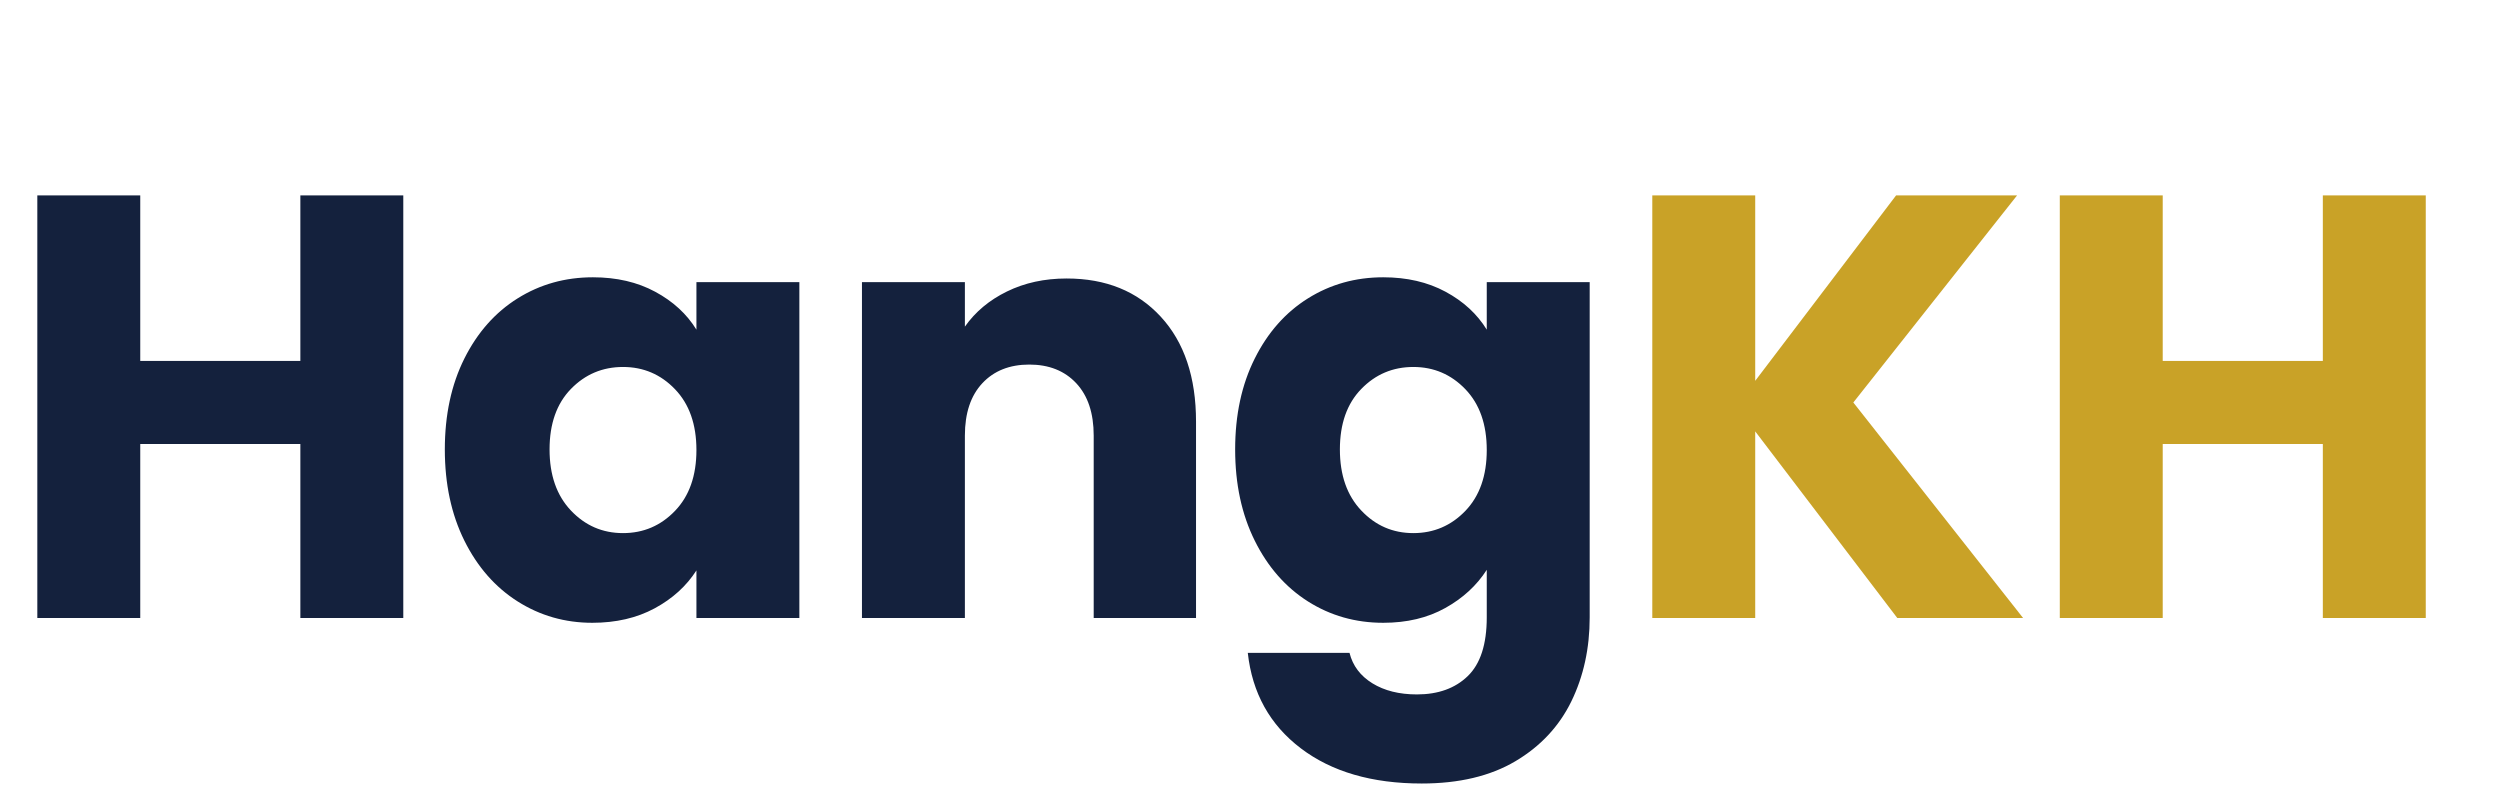
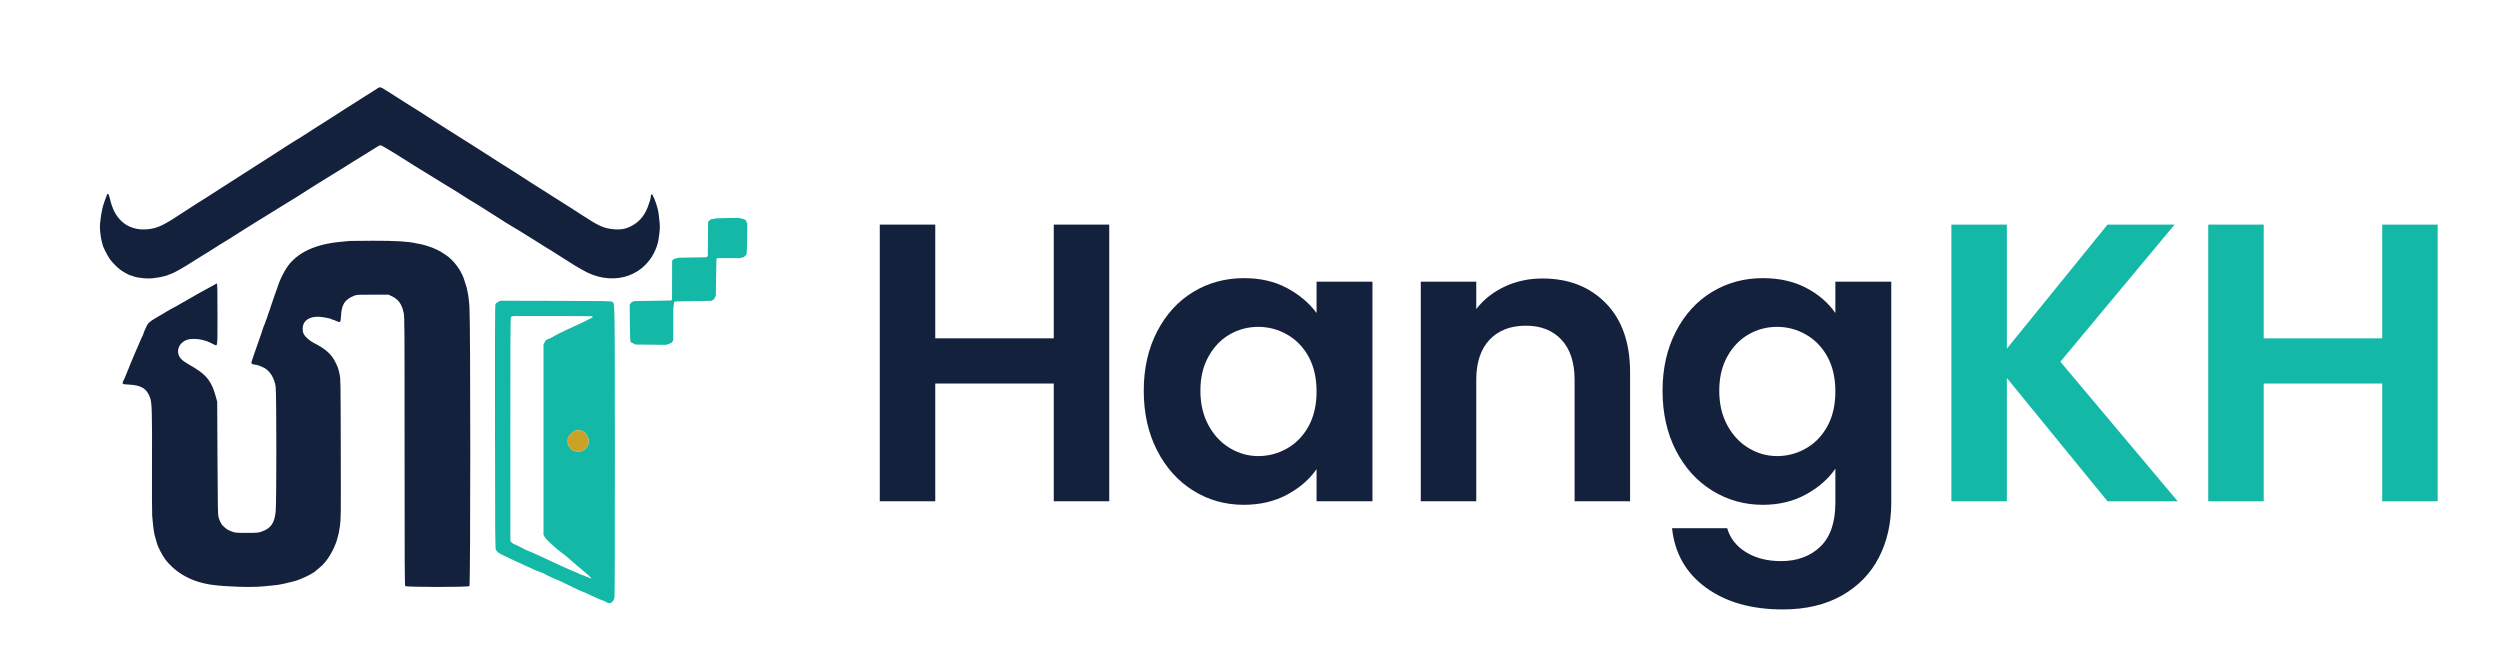
- <svg xmlns="http://www.w3.org/2000/svg" viewBox="0 -4 623 196" role="img" aria-label="HangKH">
-   <g id="wordmark">
-     <path id="wordmark-hang" d="M100.5 44.7L100.5 150L74.85 150L74.85 106.65L34.95 106.65L34.95 150L9.3 150L9.3 44.7L34.95 44.7L34.95 85.95L74.85 85.95L74.85 44.7L100.5 44.7ZM147.75 65.1Q156.6 65.1 163.27 68.7Q169.95 72.3 173.55 78.15L173.55 66.3L199.2 66.3L199.2 150L173.55 150L173.55 138.15Q169.8 144 163.13 147.6Q156.45 151.2 147.6 151.2Q137.4 151.2 129 145.88Q120.6 140.55 115.72 130.73Q110.85 120.9 110.85 108Q110.85 95.1 115.72 85.35Q120.6 75.6 129 70.35Q137.4 65.1 147.75 65.1ZM155.25 87.45Q147.6 87.45 142.27 92.93Q136.95 98.4 136.95 108Q136.95 117.6 142.27 123.22Q147.6 128.85 155.25 128.85Q162.9 128.85 168.22 123.3Q173.55 117.75 173.55 108.15Q173.55 98.55 168.22 93Q162.9 87.45 155.25 87.45ZM298.05 101.1L298.05 150L272.55 150L272.55 104.55Q272.55 96.15 268.2 91.5Q263.85 86.85 256.5 86.85Q249.15 86.85 244.8 91.5Q240.45 96.15 240.45 104.55L240.45 150L214.8 150L214.8 66.3L240.45 66.3L240.45 77.4Q244.35 71.85 250.95 68.63Q257.55 65.4 265.8 65.4Q280.5 65.4 289.27 74.93Q298.05 84.45 298.05 101.1ZM370.5 78.15L370.5 66.3L396.15 66.3L396.15 149.85Q396.15 161.4 391.58 170.78Q387 180.15 377.63 185.7Q368.25 191.25 354.3 191.25Q335.7 191.25 324.15 182.47Q312.6 173.7 310.95 158.7L336.3 158.7Q337.5 163.5 342 166.28Q346.5 169.05 353.1 169.05Q361.05 169.05 365.77 164.48Q370.5 159.9 370.5 149.85L370.5 138Q366.75 143.85 360.15 147.52Q353.55 151.2 344.7 151.2Q334.35 151.2 325.95 145.88Q317.55 140.55 312.68 130.73Q307.8 120.9 307.8 108Q307.8 95.1 312.68 85.35Q317.55 75.6 325.95 70.35Q334.35 65.1 344.7 65.1Q353.55 65.1 360.23 68.7Q366.9 72.3 370.5 78.15ZM352.2 87.45Q344.55 87.45 339.23 92.93Q333.9 98.4 333.9 108Q333.9 117.6 339.23 123.22Q344.55 128.85 352.2 128.85Q359.85 128.85 365.18 123.3Q370.5 117.75 370.5 108.15Q370.5 98.55 365.18 93Q359.85 87.45 352.2 87.45Z" fill="#14213D" />
-     <path id="wordmark-kh" d="M472.8 150L437.4 103.5L437.4 150L411.75 150L411.75 44.7L437.4 44.7L437.4 90.9L472.5 44.7L502.65 44.7L461.85 96.3L504.15 150L472.8 150ZM604.5 44.7L604.5 150L578.85 150L578.85 106.65L538.95 106.65L538.95 150L513.3 150L513.3 44.7L538.95 44.7L538.95 85.95L578.85 85.95L578.85 44.7L604.5 44.7Z" fill="#C9A227" />
+ <svg xmlns="http://www.w3.org/2000/svg" viewBox="-6 -6 428.924 112">
+   <g transform="scale(0.08305648)">
+     <g id="roof">
+       <path d="M 708.324 109.783 C 707.128 110.727, 703.148 113.300, 699.482 115.500 C 695.815 117.700, 687.947 122.650, 681.998 126.500 C 671.554 133.259, 659.611 140.843, 655.528 143.309 C 654.443 143.964, 647.595 148.325, 640.311 153 C 633.026 157.675, 621.424 165.100, 614.529 169.500 C 607.633 173.900, 598.344 179.863, 593.885 182.750 C 589.426 185.638, 585.589 188, 585.358 188 C 584.984 188, 567.065 199.517, 559.610 204.549 C 558.020 205.622, 555.995 206.945, 555.110 207.488 C 554.224 208.032, 551.029 210.057, 548.009 211.988 C 544.989 213.920, 541.596 215.950, 540.468 216.500 C 539.340 217.050, 533.584 220.650, 527.675 224.500 C 505.350 239.048, 488.830 249.667, 481.004 254.500 C 476.552 257.250, 465.974 264, 457.497 269.500 C 449.020 275, 436.412 283.100, 429.478 287.500 C 411.696 298.784, 403.752 303.859, 394 310.165 C 356.976 334.105, 345.295 341.550, 335.417 347.500 C 331.765 349.700, 319.254 357.812, 307.614 365.526 C 265.935 393.150, 253.951 398.976, 234.273 401.180 C 202.609 404.728, 177.284 391.399, 163.627 364 C 160.244 357.212, 157.213 348.390, 154.870 338.508 C 152.261 327.506, 150.248 325.288, 148.250 331.211 C 147.640 333.020, 145.934 337.650, 144.459 341.500 C 140.100 352.878, 137.201 365.548, 135.368 381.231 C 133.852 394.200, 133.801 397.491, 134.943 408.731 C 135.656 415.754, 137.086 424.073, 138.120 427.218 C 139.154 430.364, 140 433.464, 140 434.109 C 140 436.588, 148.725 454.099, 153.648 461.500 C 157.710 467.606, 167.553 477.984, 175.159 484.179 C 180.755 488.737, 195.905 497, 198.665 497 C 199.454 497, 201.360 497.652, 202.902 498.449 C 206.923 500.529, 223.538 503, 233.496 503 C 247.995 503, 269.363 498.940, 278 494.544 C 279.375 493.844, 281.738 492.977, 283.251 492.617 C 286.400 491.867, 309.521 478.775, 321.706 470.842 C 326.219 467.904, 332.887 463.700, 336.523 461.500 C 348.906 454.009, 371.733 439.725, 381.382 433.430 C 384.813 431.191, 388.268 429.104, 389.060 428.792 C 389.852 428.479, 394.193 425.811, 398.706 422.862 C 403.219 419.913, 409.906 415.700, 413.565 413.500 C 417.225 411.300, 424.557 406.635, 429.860 403.132 C 435.162 399.630, 440.148 396.512, 440.940 396.202 C 441.732 395.893, 445.332 393.654, 448.940 391.226 C 452.548 388.798, 457.075 385.934, 459 384.861 C 460.925 383.789, 465.650 380.923, 469.500 378.494 C 473.350 376.065, 479.200 372.452, 482.500 370.464 C 488.521 366.837, 493.698 363.635, 511.537 352.500 C 516.824 349.200, 522.674 345.600, 524.536 344.500 C 534.863 338.401, 541.618 334.160, 565.949 318.500 C 571.930 314.650, 580.492 309.250, 584.975 306.500 C 589.458 303.750, 596.018 299.700, 599.554 297.500 C 603.089 295.300, 608.941 291.700, 612.559 289.500 C 616.176 287.300, 622.142 283.634, 625.818 281.353 C 629.493 279.072, 634.525 275.955, 637 274.426 C 641.355 271.735, 646.261 268.644, 657.250 261.667 C 660.138 259.833, 664.975 256.887, 668 255.120 C 671.025 253.352, 679.800 247.880, 687.500 242.959 C 695.200 238.038, 702.625 233.465, 704 232.796 C 705.375 232.127, 707.573 230.774, 708.885 229.790 C 710.197 228.805, 712.222 228.007, 713.385 228.015 C 715.631 228.030, 716.107 228.265, 726.560 234.500 C 745.431 245.756, 749.045 247.979, 759 254.461 C 764.225 257.863, 773.572 263.763, 779.772 267.573 C 785.971 271.383, 794.071 276.379, 797.772 278.675 C 801.472 280.971, 807.200 284.477, 810.500 286.464 C 813.800 288.452, 819.650 292.052, 823.500 294.464 C 827.350 296.877, 833.200 300.477, 836.500 302.464 C 839.800 304.452, 845.650 308.074, 849.500 310.513 C 853.350 312.952, 857.175 315.267, 858 315.658 C 858.825 316.049, 862.743 318.424, 866.707 320.935 C 870.671 323.446, 878.210 328.200, 883.461 331.500 C 888.712 334.800, 895.594 339.175, 898.754 341.222 C 901.914 343.269, 904.788 344.956, 905.139 344.972 C 905.490 344.987, 909.423 347.363, 913.877 350.250 C 918.332 353.137, 925.586 357.750, 929.996 360.500 C 936.960 364.841, 947.753 371.685, 960 379.522 C 961.925 380.754, 966.650 383.776, 970.500 386.238 C 974.350 388.701, 978.850 391.459, 980.500 392.367 C 982.150 393.276, 987.504 396.490, 992.398 399.510 C 997.292 402.529, 1001.423 405, 1001.578 405 C 1001.732 405, 1004.569 406.800, 1007.881 409 C 1011.193 411.200, 1014.114 413, 1014.373 413 C 1014.632 413, 1017.755 414.913, 1021.314 417.250 C 1024.872 419.587, 1030.777 423.300, 1034.436 425.500 C 1038.095 427.700, 1044.781 431.913, 1049.294 434.862 C 1053.807 437.811, 1058.148 440.479, 1058.940 440.792 C 1059.732 441.104, 1063.186 443.191, 1066.615 445.430 C 1070.045 447.668, 1077.858 452.650, 1083.977 456.500 C 1090.097 460.350, 1098.630 465.750, 1102.940 468.500 C 1112.781 474.779, 1119.779 479.054, 1123 480.754 C 1124.375 481.479, 1127.300 483.162, 1129.500 484.492 C 1187.479 519.554, 1254.121 502.943, 1280.333 446.896 C 1282.288 442.713, 1284.177 437.988, 1284.530 436.396 C 1284.882 434.803, 1285.783 431.862, 1286.533 429.861 C 1287.282 427.860, 1288.663 419.663, 1289.601 411.647 C 1291.216 397.852, 1291.214 396.178, 1289.559 380.353 C 1288.598 371.157, 1287.392 362.532, 1286.880 361.185 C 1286.368 359.839, 1285.509 356.769, 1284.970 354.364 C 1283.367 347.212, 1275.829 329, 1274.471 329 C 1272.958 329, 1272 331.233, 1272 334.761 C 1272 337.467, 1269.194 346.904, 1265.835 355.500 C 1259.662 371.293, 1250.963 382.598, 1238.855 390.562 C 1224 400.333, 1211.775 403.136, 1193.074 401.061 C 1174.767 399.030, 1163.520 393.991, 1133.914 374.554 C 1122.977 367.374, 1110.424 359.250, 1106.018 356.500 C 1101.613 353.750, 1093.750 348.800, 1088.546 345.500 C 1083.342 342.200, 1074.791 336.800, 1069.544 333.500 C 1064.297 330.200, 1054.388 323.900, 1047.525 319.500 C 1040.662 315.100, 1030.731 308.800, 1025.455 305.500 C 1015.422 299.224, 994.601 285.844, 977.380 274.605 C 971.814 270.972, 967.018 268, 966.722 268 C 966.426 268, 961.929 265.187, 956.728 261.750 C 951.528 258.313, 945.299 254.265, 942.886 252.755 C 940.474 251.245, 935.800 248.233, 932.500 246.061 C 929.200 243.890, 924.475 240.887, 922 239.388 C 919.525 237.889, 911.858 233.026, 904.963 228.581 C 889.282 218.474, 889.233 218.443, 885 216.005 C 883.075 214.896, 877.450 211.326, 872.500 208.072 C 867.550 204.818, 859 199.438, 853.500 196.117 C 848 192.797, 834.411 184.099, 823.302 176.790 C 812.192 169.480, 799.444 161.250, 794.971 158.500 C 790.499 155.750, 783.306 151.250, 778.989 148.500 C 774.671 145.750, 766.793 140.800, 761.483 137.500 C 756.173 134.200, 746.804 128.188, 740.664 124.140 C 734.524 120.093, 728.825 116.518, 728 116.197 C 727.175 115.876, 724.025 113.901, 721 111.808 C 715.009 107.663, 711.685 107.132, 708.324 109.783" fill="#14213D" fill-rule="evenodd" />
+     </g>
+     <g id="letter">
+       <path d="M 650.500 425.475 C 649.950 425.650, 642.975 426.320, 635 426.965 C 579.436 431.457, 540.822 449.522, 520.021 480.758 C 514.469 489.094, 506.936 504.020, 503.912 512.675 C 502.793 515.879, 501.250 520.300, 500.484 522.500 C 499.717 524.700, 497 532.350, 494.445 539.500 C 491.889 546.650, 489.185 554.525, 488.434 557 C 485.903 565.348, 483.817 571.476, 481.904 576.185 C 480.857 578.762, 479.985 581.462, 479.966 582.185 C 479.947 582.908, 479.063 585.300, 478 587.500 C 476.937 589.700, 476.053 592.106, 476.034 592.846 C 476.015 593.586, 475.361 595.386, 474.580 596.846 C 473.196 599.431, 471.265 604.844, 468.460 614 C 467.701 616.475, 465.916 621.650, 464.493 625.500 C 460.790 635.515, 454.086 654.722, 452.451 660 C 451.684 662.475, 450.158 666.975, 449.061 670 C 447.963 673.025, 447.051 676.299, 447.033 677.275 C 446.996 679.271, 450.668 681, 454.943 681 C 458.012 681, 467.070 684.268, 473.679 687.760 C 485.516 694.014, 494.874 709.454, 497.159 726.500 C 499.026 740.422, 499.113 965.325, 497.259 984 C 494.805 1008.726, 487.243 1019.431, 467.500 1026.126 C 460.934 1028.353, 459.075 1028.500, 437.500 1028.500 C 415.736 1028.500, 414.124 1028.369, 407.500 1026.072 C 403.650 1024.736, 398.679 1022.415, 396.453 1020.913 C 392.071 1017.957, 385 1011.061, 385 1009.744 C 385 1009.296, 384.212 1007.735, 383.250 1006.274 C 382.288 1004.814, 380.629 1000.892, 379.565 997.560 C 377.712 991.758, 377.604 986.515, 377.025 874.500 L 376.421 757.500 373.808 748 C 365.203 716.715, 355.805 703.815, 330 687.874 C 323.275 683.719, 321.955 682.931, 315 678.911 C 302.860 671.895, 297.517 665.972, 295.952 657.794 C 293.971 647.441, 299.206 637.409, 309.631 631.583 C 320.848 625.314, 344.498 627.087, 362 635.510 C 363.925 636.436, 367.343 638.125, 369.595 639.263 C 377.540 643.277, 377 647.804, 377 577.138 C 377 522.738, 376.801 514.138, 375.532 513.651 C 374.725 513.341, 373.770 513.564, 373.410 514.146 C 373.050 514.728, 371.348 515.845, 369.628 516.629 C 367.908 517.412, 363.350 519.862, 359.500 522.072 C 355.650 524.282, 350.700 526.995, 348.500 528.101 C 346.300 529.207, 342.700 531.190, 340.500 532.508 C 338.300 533.826, 335.825 535.229, 335 535.625 C 333.469 536.360, 318.816 544.742, 312.177 548.681 C 310.155 549.881, 307.150 551.584, 305.500 552.467 C 303.850 553.349, 300.700 555.161, 298.500 556.495 C 296.300 557.828, 293.150 559.617, 291.500 560.469 C 282.914 564.908, 274.008 569.903, 270 572.528 C 267.525 574.150, 264.375 576.061, 263 576.775 C 261.625 577.489, 258.862 579.069, 256.860 580.287 C 254.858 581.504, 250.583 584.034, 247.360 585.908 C 238.396 591.121, 233.323 595.610, 231.133 600.266 C 226.344 610.447, 224 615.956, 224 617.034 C 224 617.670, 223.356 619.386, 222.569 620.846 C 220.785 624.154, 218.414 629.460, 212.448 643.500 C 209.877 649.550, 207.160 655.850, 206.411 657.500 C 203.438 664.051, 195.909 682.320, 189.927 697.500 C 186.459 706.300, 182.995 714.250, 182.230 715.168 C 181.465 716.085, 180.988 717.885, 181.170 719.168 C 181.488 721.414, 181.922 721.522, 193 722.112 C 220.022 723.550, 230.593 729.995, 237.870 749.470 C 241.582 759.406, 242.159 779.988, 241.720 886.939 C 241.500 940.598, 241.687 988.550, 242.135 993.500 C 244.856 1023.541, 245.850 1029.922, 249.685 1042 C 250.471 1044.475, 251.562 1048.300, 252.111 1050.500 C 253.871 1057.563, 264.178 1077.094, 270.004 1084.407 C 292.833 1113.066, 325.881 1130.643, 367 1135.998 C 397.327 1139.947, 447.792 1141.418, 471.500 1139.045 C 476.450 1138.549, 485.675 1137.655, 492 1137.059 C 504.197 1135.908, 511.904 1134.381, 535 1128.543 C 549.438 1124.893, 574.564 1112.593, 581.165 1105.944 C 582.080 1105.021, 585.515 1102.157, 588.797 1099.579 C 602.542 1088.780, 617.783 1063.942, 624.129 1042 C 627.374 1030.780, 628.131 1027.163, 629.989 1014 C 631.989 999.833, 632.028 996.179, 631.696 855 C 631.363 713.545, 631.312 710.300, 629.297 701 C 626.705 689.037, 625.848 686.590, 620.332 675.401 C 612.434 659.380, 599.937 648.227, 577 636.730 C 567.818 632.127, 558.246 623.786, 555.241 617.767 C 553.588 614.458, 553 611.520, 553 606.569 C 553 591.227, 564.983 581.981, 584.831 582.009 C 592.036 582.020, 610.838 585.438, 612.426 587.026 C 612.962 587.562, 614.054 588, 614.854 588 C 615.653 588, 618.743 589.152, 621.720 590.561 C 631.069 594.983, 631.373 594.664, 632.261 579.500 C 633.606 556.540, 639.967 546.721, 658.500 539 C 664.489 536.505, 664.560 536.500, 697.500 536.508 L 730.500 536.515 737.292 539.735 C 750.820 546.147, 758.075 556.391, 761.614 574.073 C 763.435 583.175, 763.500 593.047, 763.500 860.096 C 763.500 1093.063, 763.716 1136.953, 764.872 1138.346 C 766.919 1140.812, 894.965 1140.892, 897.429 1138.429 C 899.807 1136.051, 899.821 589.896, 897.444 560.045 C 896.588 549.295, 895.282 538.025, 894.542 535 C 893.803 531.975, 892.914 527.700, 892.567 525.500 C 892.221 523.300, 891.333 519.925, 890.595 518 C 889.856 516.075, 888.786 512.700, 888.216 510.500 C 882.615 488.880, 865.882 465.491, 847.568 453.684 C 836.231 446.374, 835.793 446.113, 833 444.991 C 831.625 444.438, 829.357 443.345, 827.960 442.560 C 823.253 439.919, 804.007 433.352, 798.500 432.509 C 796.300 432.172, 791.575 431.236, 788 430.429 C 770.404 426.455, 745.809 424.997, 697.772 425.079 C 672.323 425.122, 651.050 425.301, 650.500 425.475" fill="#14213D" fill-rule="evenodd" />
+     </g>
+     <g id="door">
+       <path d="M 957.003 551.230 C 954.530 552.479, 951.946 554.625, 951.260 556 C 950.271 557.981, 950.063 610.615, 950.256 809.500 C 950.485 1045.289, 950.605 1060.692, 952.230 1063.662 C 954.633 1068.053, 957.975 1070.446, 968.980 1075.659 C 974.216 1078.139, 982.550 1082.145, 987.500 1084.562 C 992.450 1086.979, 998.750 1089.825, 1001.500 1090.887 C 1004.250 1091.950, 1013.475 1096.198, 1022 1100.328 C 1030.525 1104.458, 1040.061 1108.499, 1043.190 1109.308 C 1046.320 1110.117, 1050.145 1111.669, 1051.690 1112.758 C 1054.746 1114.910, 1074.953 1124.362, 1079 1125.533 C 1080.375 1125.931, 1087.125 1129.066, 1094 1132.500 C 1100.875 1135.935, 1109.650 1140.185, 1113.500 1141.945 C 1117.350 1143.705, 1122.164 1146.013, 1124.198 1147.073 C 1126.232 1148.133, 1128.358 1149, 1128.923 1149 C 1129.923 1149, 1139.450 1153.196, 1147.500 1157.181 C 1155.778 1161.280, 1169.656 1167.262, 1173.845 1168.538 C 1176.234 1169.266, 1178.991 1170.587, 1179.971 1171.473 C 1180.950 1172.360, 1183.350 1173.345, 1185.303 1173.662 C 1190.317 1174.475, 1195.854 1169.154, 1197.145 1162.279 C 1197.666 1159.510, 1197.976 1032.356, 1197.882 860 C 1197.707 536.355, 1198.047 555.043, 1192.255 551.247 C 1189.763 549.614, 1182.135 549.482, 1075.544 549.230 L 961.500 548.961 957.003 551.230 M 989.257 580.720 C 985.297 581.010, 983.755 581.590, 982.951 583.091 C 982.208 584.479, 981.912 654.430, 981.968 815.267 L 982.049 1045.455 985.221 1048.728 C 986.965 1050.527, 989.092 1052.002, 989.946 1052.004 C 991.441 1052.008, 1002.214 1057.226, 1010.469 1061.943 C 1012.652 1063.191, 1017.871 1065.478, 1022.067 1067.025 C 1026.264 1068.572, 1036.403 1073.068, 1044.599 1077.015 C 1052.794 1080.962, 1064 1086.206, 1069.500 1088.667 C 1075 1091.128, 1083.245 1094.922, 1087.821 1097.098 C 1092.398 1099.273, 1100.498 1102.859, 1105.821 1105.067 C 1119.312 1110.661, 1120.905 1111.352, 1126 1113.823 C 1128.475 1115.023, 1131.064 1116.004, 1131.754 1116.003 C 1132.443 1116.001, 1134.686 1116.900, 1136.739 1118 C 1138.791 1119.100, 1141.055 1120, 1141.770 1120 C 1142.485 1120, 1144.157 1120.712, 1145.486 1121.583 C 1146.815 1122.453, 1148.544 1123.016, 1149.328 1122.833 C 1150.744 1122.502, 1138.996 1111.899, 1118.648 1095.143 C 1113.067 1090.547, 1106.025 1084.455, 1103 1081.605 C 1099.975 1078.755, 1095.925 1075.334, 1094 1074.002 C 1078.873 1063.540, 1056.036 1042.836, 1052.650 1036.513 L 1050.500 1032.500 1050.500 836 L 1050.500 639.500 1053 634.561 C 1055.212 630.190, 1056.082 629.436, 1060.562 628.013 C 1063.346 627.128, 1067.029 625.403, 1068.748 624.180 C 1070.466 622.956, 1077.188 619.320, 1083.686 616.100 C 1094.225 610.876, 1098.425 608.894, 1113.500 602.028 C 1125.442 596.588, 1136.125 591.462, 1141 588.832 C 1144.025 587.200, 1147.737 585.347, 1149.250 584.713 C 1152.320 583.428, 1152.951 581.038, 1150.250 580.930 C 1142.402 580.618, 993.310 580.424, 989.257 580.720 M 1117.170 817.020 C 1112.976 817.977, 1107.384 822.440, 1103.500 827.931 C 1100.830 831.706, 1100.503 832.960, 1100.530 839.336 C 1100.558 845.736, 1100.898 846.980, 1103.723 851 C 1108.934 858.417, 1112.992 860.515, 1121.936 860.417 C 1128.341 860.346, 1130.167 859.920, 1133.748 857.659 C 1154.374 844.639, 1140.899 811.607, 1117.170 817.020" fill="#14B8A6" fill-rule="evenodd" />
+     </g>
+     <g id="pixels">
+       <path d="M 1408.500 378.687 C 1406.850 378.899, 1403.198 379.526, 1400.384 380.080 L 1395.268 381.086 1392.884 383.622 L 1390.500 386.159 1390.172 421.522 L 1389.844 456.884 1388.483 458.014 L 1387.122 459.144 1358.811 459.635 L 1330.500 460.127 1325.762 461.160 L 1321.023 462.194 1318.591 464.107 L 1316.158 466.021 1316.058 506.231 L 1315.959 546.441 1314.931 547.471 L 1313.904 548.500 1276.202 549.094 L 1238.500 549.688 1235.568 550.648 L 1232.635 551.608 1230.568 554.379 L 1228.500 557.150 1228.865 593.180 C 1229.065 612.997, 1229.532 630.400, 1229.901 631.855 L 1230.573 634.500 1235.537 637 L 1240.500 639.500 1272 639.805 L 1303.500 640.110 1308.951 638.226 L 1314.402 636.343 1316.444 633.608 L 1318.486 630.873 1318.557 598.186 L 1318.629 565.500 1319.462 558.718 L 1320.295 551.936 1321.398 551.218 C 1322.849 550.273, 1323.051 550.265, 1362.615 549.688 L 1396.730 549.191 1399.730 547.640 L 1402.730 546.088 1404.589 542.294 L 1406.447 538.500 1407.060 500.714 L 1407.673 462.927 1408.650 461.950 L 1409.628 460.972 1433.057 460.959 L 1456.486 460.946 1460.401 459.892 L 1464.316 458.838 1467.015 456.138 L 1469.715 453.439 1470.343 447.970 C 1470.689 444.961, 1471.074 430.575, 1471.199 416 L 1471.426 389.500 1469.668 385.895 L 1467.910 382.290 1465.705 381.163 C 1464.492 380.543, 1461.475 379.589, 1459 379.042 L 1454.500 378.049 1433 378.174 C 1421.175 378.243, 1410.150 378.474, 1408.500 378.687" fill="#14B8A6" fill-rule="evenodd" />
+     </g>
+     <g id="knob">
+       <path d="M 1117.170 817.020 C 1112.976 817.977, 1107.384 822.440, 1103.500 827.931 C 1100.830 831.706, 1100.503 832.960, 1100.530 839.336 C 1100.558 845.736, 1100.898 846.980, 1103.723 851 C 1108.934 858.417, 1112.992 860.515, 1121.936 860.417 C 1128.341 860.346, 1130.167 859.920, 1133.748 857.659 C 1154.374 844.639, 1140.899 811.607, 1117.170 817.020" fill="#C9A227" fill-rule="evenodd" />
+     </g>
+   </g>
+   <g id="wordmark" transform="translate(140.2525 80)">
+     <g id="wordmark-hang">
+       <path d="M34.54-47.46L44.06-47.46L44.06 0L34.54 0L34.54-20.20L14.21-20.20L14.21 0L4.69 0L4.69-47.46L14.21-47.46L14.21-27.95L34.54-27.95 M49.98-18.97Q49.98-24.68 52.26-29.10Q54.54-33.52 58.45-35.90Q62.36-38.28 67.18-38.28Q71.40-38.28 74.56-36.58Q77.72-34.88 79.63-32.30L79.63-37.67L89.22-37.67L89.22 0L79.63 0L79.63-5.51Q77.79-2.86 74.56-1.12Q71.33 0.61 67.12 0.61Q62.36 0.61 58.45-1.84Q54.54-4.28 52.26-8.74Q49.98-13.19 49.98-18.97M79.63-18.84Q79.63-22.30 78.27-24.79Q76.91-27.27 74.60-28.59Q72.28-29.92 69.63-29.92Q66.98-29.92 64.74-28.63Q62.49-27.34 61.10-24.85Q59.70-22.37 59.70-18.97Q59.70-15.57 61.10-13.02Q62.49-10.47 64.77-9.11Q67.05-7.75 69.63-7.75Q72.28-7.75 74.60-9.08Q76.91-10.40 78.27-12.89Q79.63-15.37 79.63-18.84 M118.39-38.22Q125.12-38.22 129.27-33.97Q133.42-29.72 133.42-22.10L133.42 0L123.90 0L123.90-20.81Q123.90-25.30 121.65-27.71Q119.41-30.12 115.53-30.12Q111.59-30.12 109.31-27.71Q107.03-25.30 107.03-20.81L107.03 0L97.51 0L97.51-37.67L107.03-37.67L107.03-32.98Q108.94-35.43 111.89-36.82Q114.85-38.22 118.39-38.22 M156.20-38.28Q160.41-38.28 163.61-36.62Q166.80-34.95 168.64-32.30L168.64-37.67L178.23-37.67L178.23 0.27Q178.23 5.51 176.12 9.62Q174.01 13.74 169.80 16.15Q165.58 18.56 159.60 18.56Q151.57 18.56 146.44 14.82Q141.30 11.08 140.62 4.62L150.08 4.62Q150.82 7.21 153.31 8.74Q155.79 10.27 159.32 10.27Q163.47 10.27 166.06 7.79Q168.64 5.30 168.64 0.27L168.64-5.58Q166.80-2.92 163.57-1.16Q160.34 0.61 156.20 0.61Q151.44 0.61 147.49-1.84Q143.55-4.28 141.27-8.74Q138.99-13.19 138.99-18.97Q138.99-24.68 141.27-29.10Q143.55-33.52 147.46-35.90Q151.37-38.28 156.20-38.28M168.64-18.84Q168.64-22.30 167.28-24.79Q165.92-27.27 163.61-28.59Q161.30-29.92 158.64-29.92Q155.99-29.92 153.75-28.63Q151.50-27.34 150.11-24.85Q148.72-22.37 148.72-18.97Q148.72-15.57 150.11-13.02Q151.50-10.47 153.78-9.11Q156.06-7.75 158.64-7.75Q161.30-7.75 163.61-9.08Q165.92-10.40 167.28-12.89Q168.64-15.37 168.64-18.84" fill="#14213D" />
+     </g>
+     <g id="wordmark-kh" transform="translate(183.852 0)">
+       <path d="M43.52 0L31.48 0L14.21-21.15L14.21 0L4.69 0L4.69-47.46L14.21-47.46L14.21-26.18L31.48-47.46L42.98-47.46L23.39-23.94 M78.61-47.46L88.13-47.46L88.13 0L78.61 0L78.61-20.20L58.28-20.20L58.28 0L48.76 0L48.76-47.46L58.28-47.46L58.28-27.95L78.61-27.95" fill="#14B8A6" />
+     </g>
  </g>
</svg>
